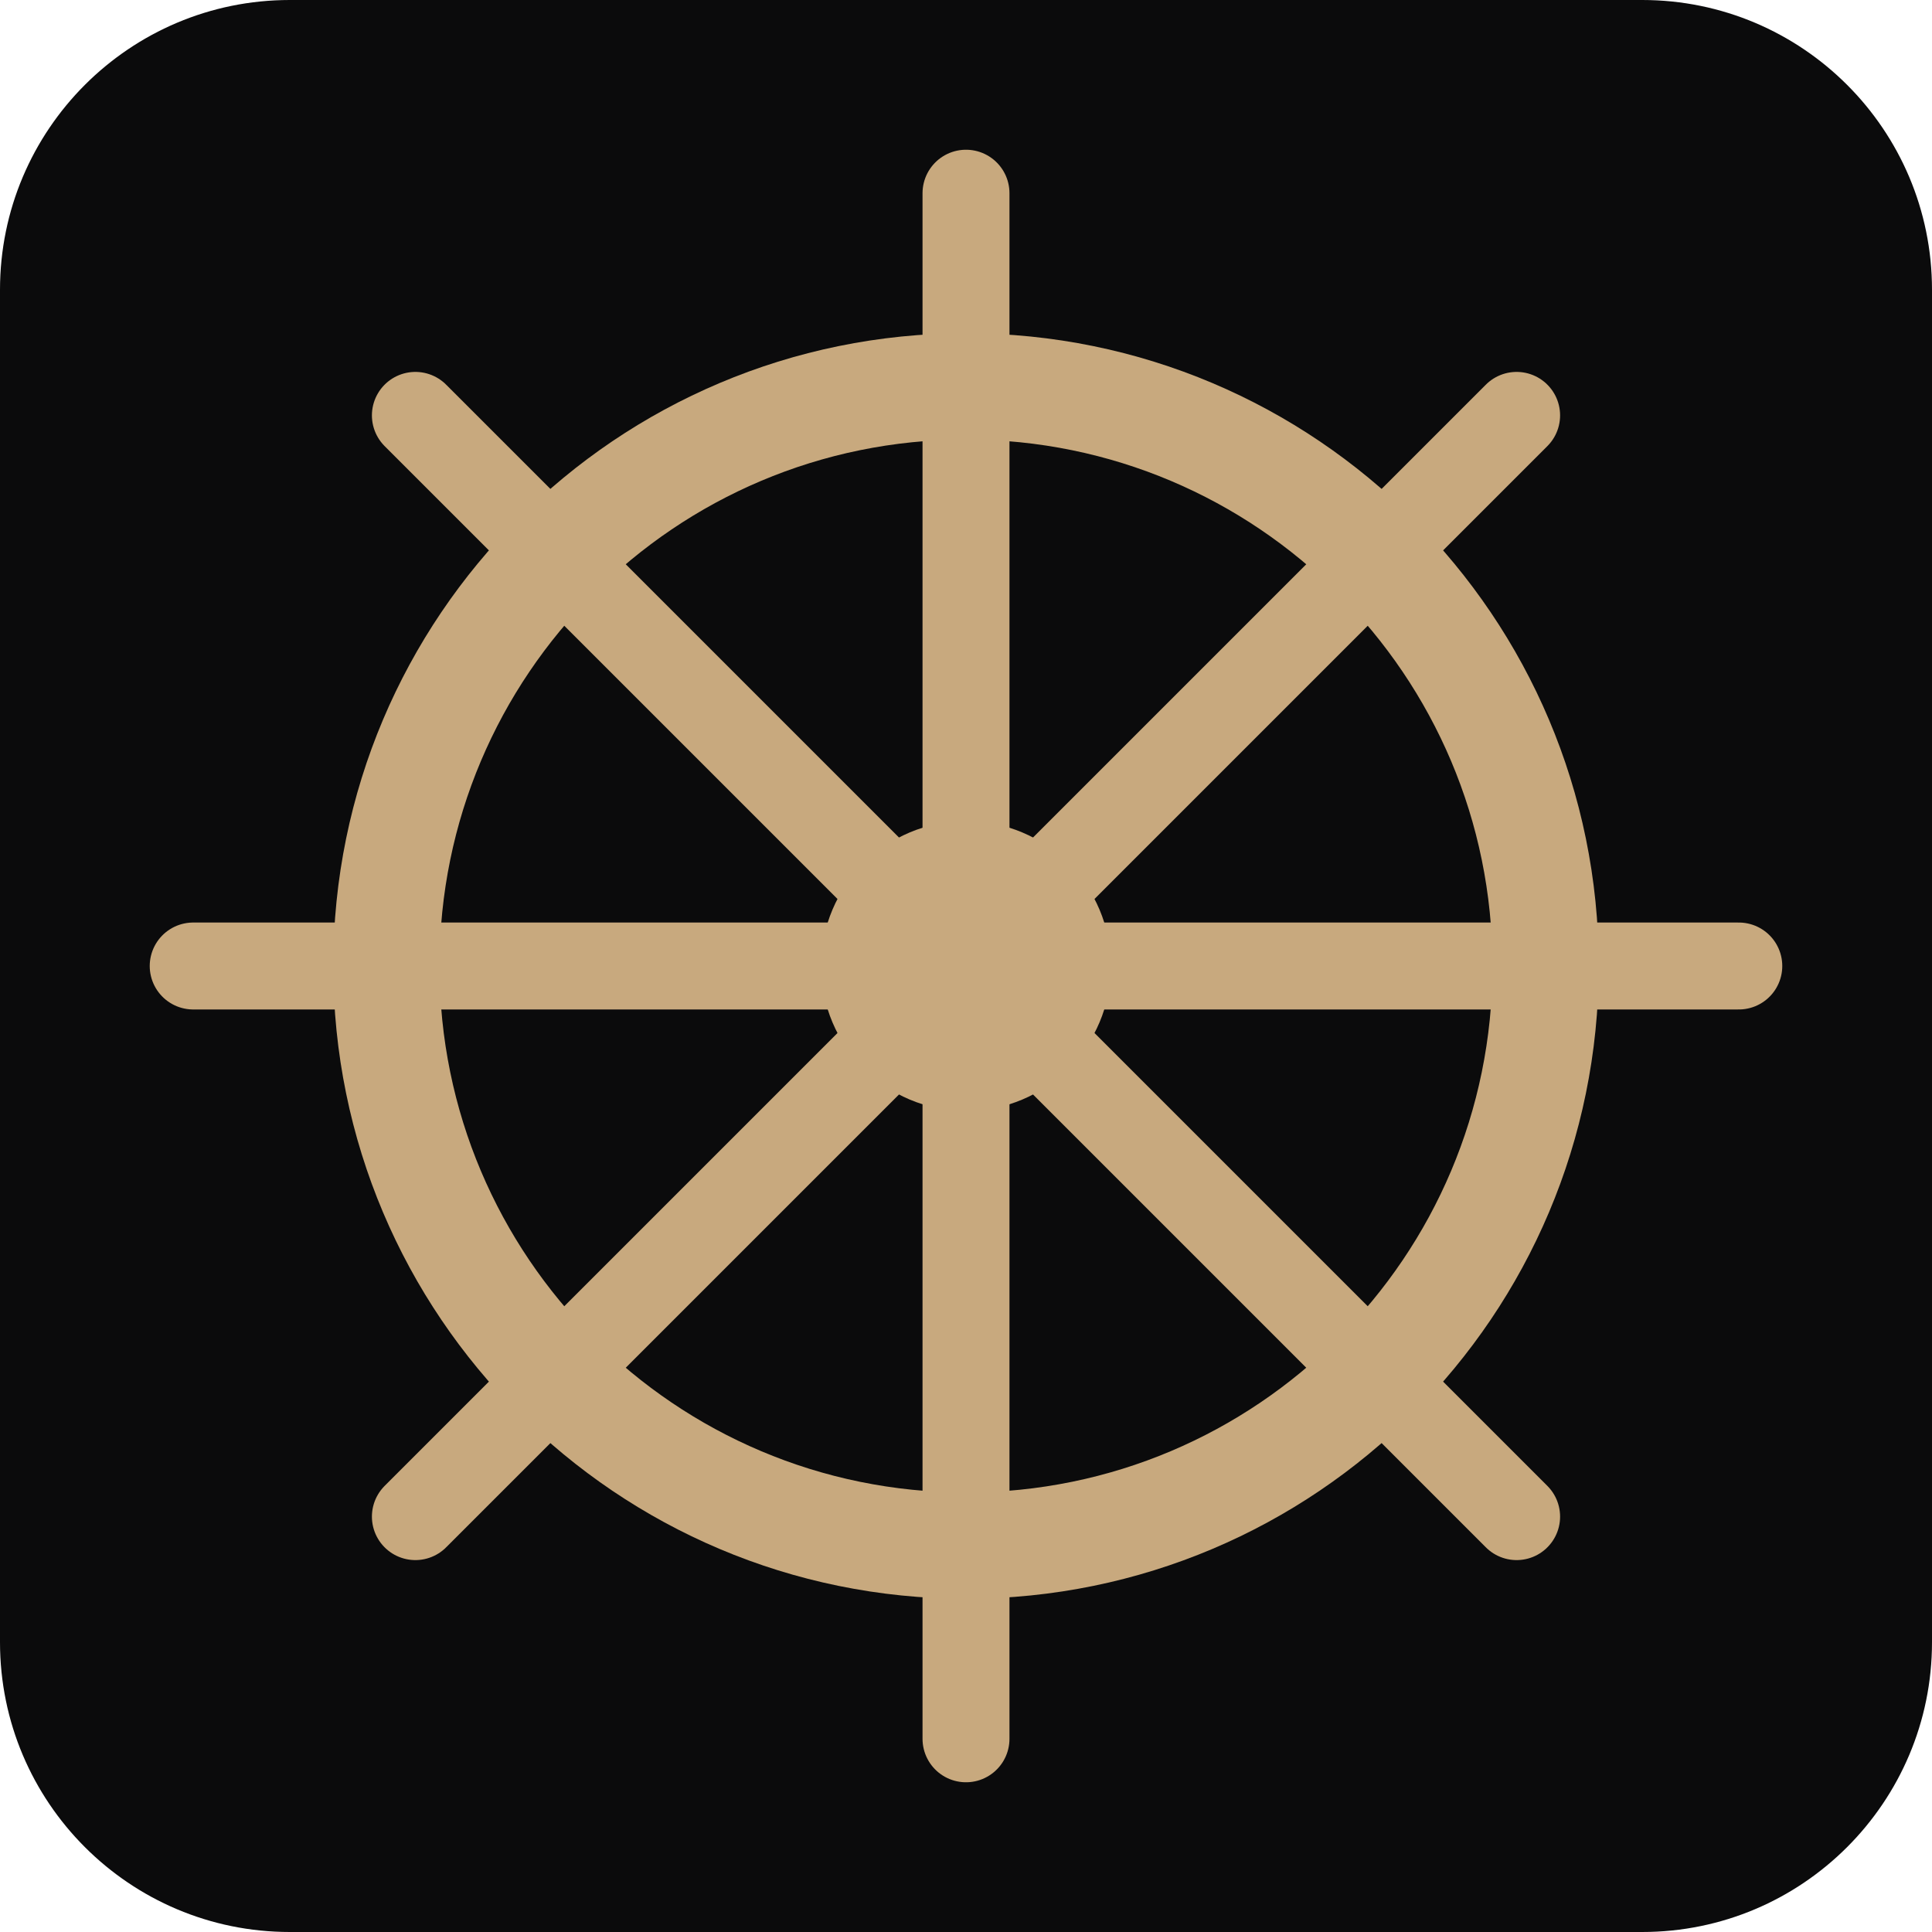
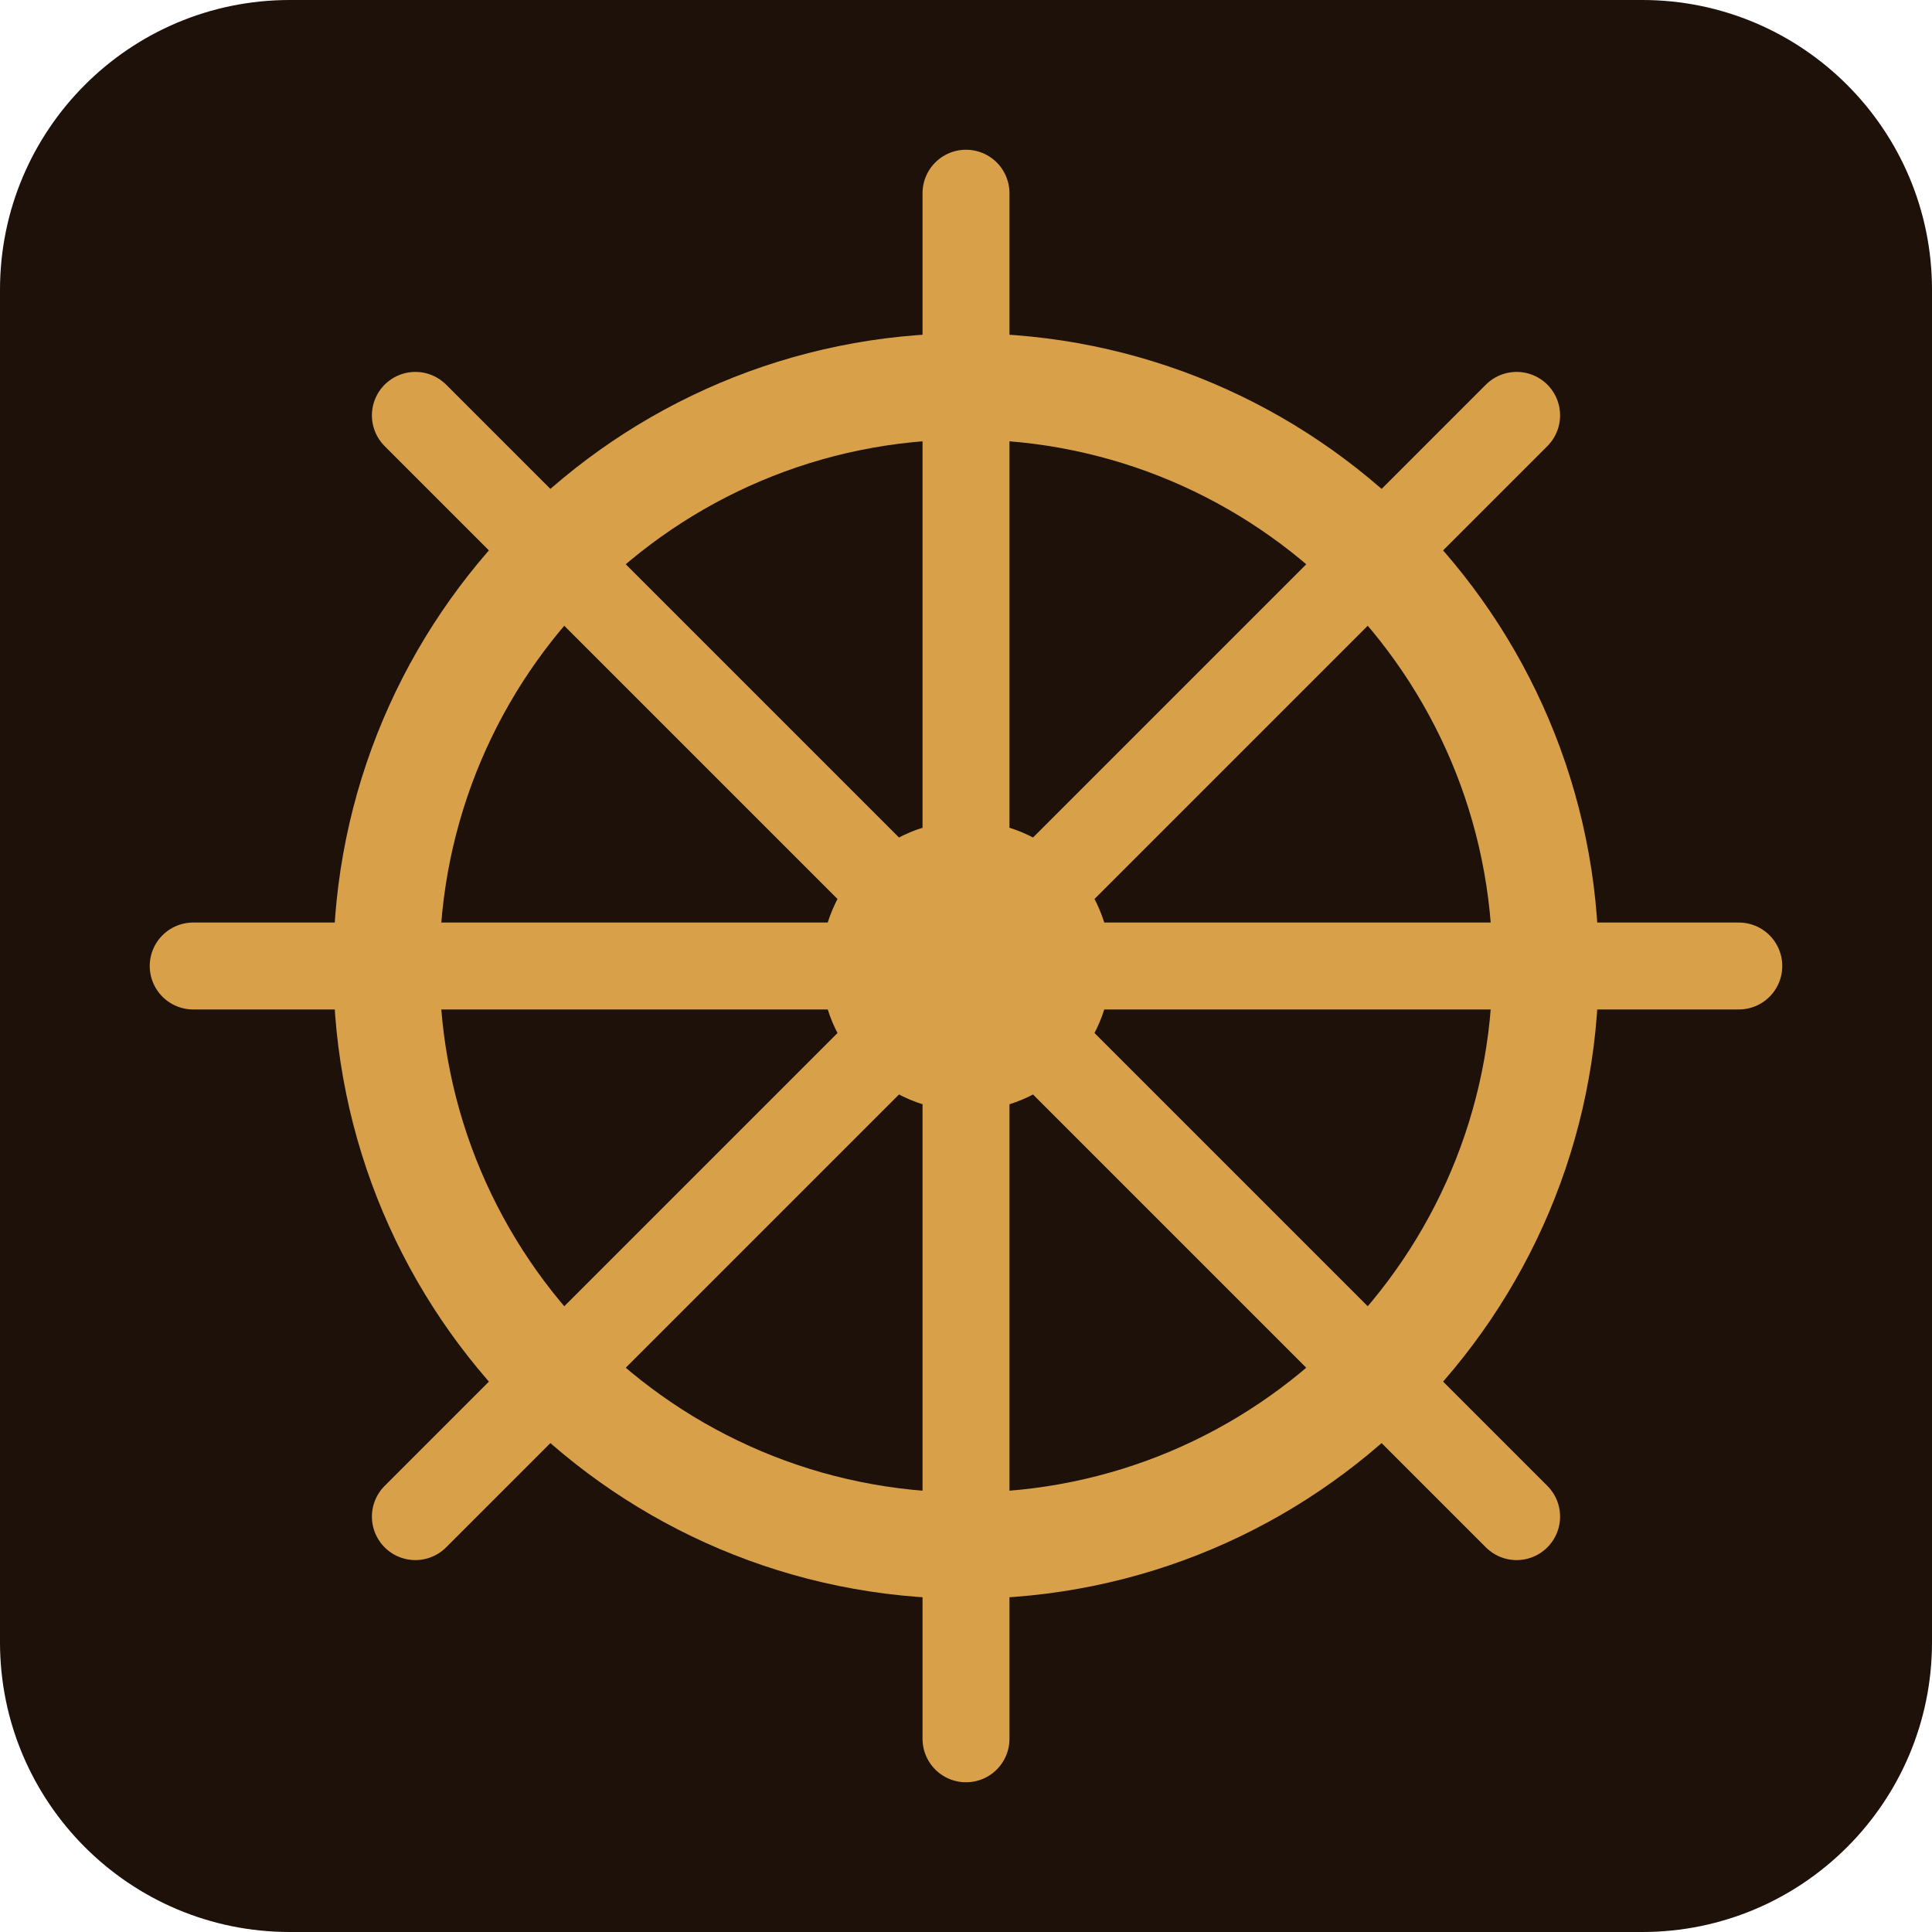
<svg xmlns="http://www.w3.org/2000/svg" viewBox="0 0 400 400">
-   <rect width="400" height="400" rx="60" fill="#0B0B0C" />
-   <g fill="none" stroke="#C8A97E" stroke-linecap="round">
+   <rect width="400" height="400" rx="60" fill="#1d110a" />
+   <g fill="none" stroke="#d9a04a" stroke-linecap="round">
    <circle cx="200" cy="200" r="120" stroke-width="22" />
    <path stroke-width="18" d="M200 40v320M40 200h320M86 86l228 228M314 86 86 314" />
  </g>
-   <circle cx="200" cy="200" r="30" fill="#C8A97E" />
+   <circle cx="200" cy="200" r="30" fill="#d9a04a" />
</svg>
